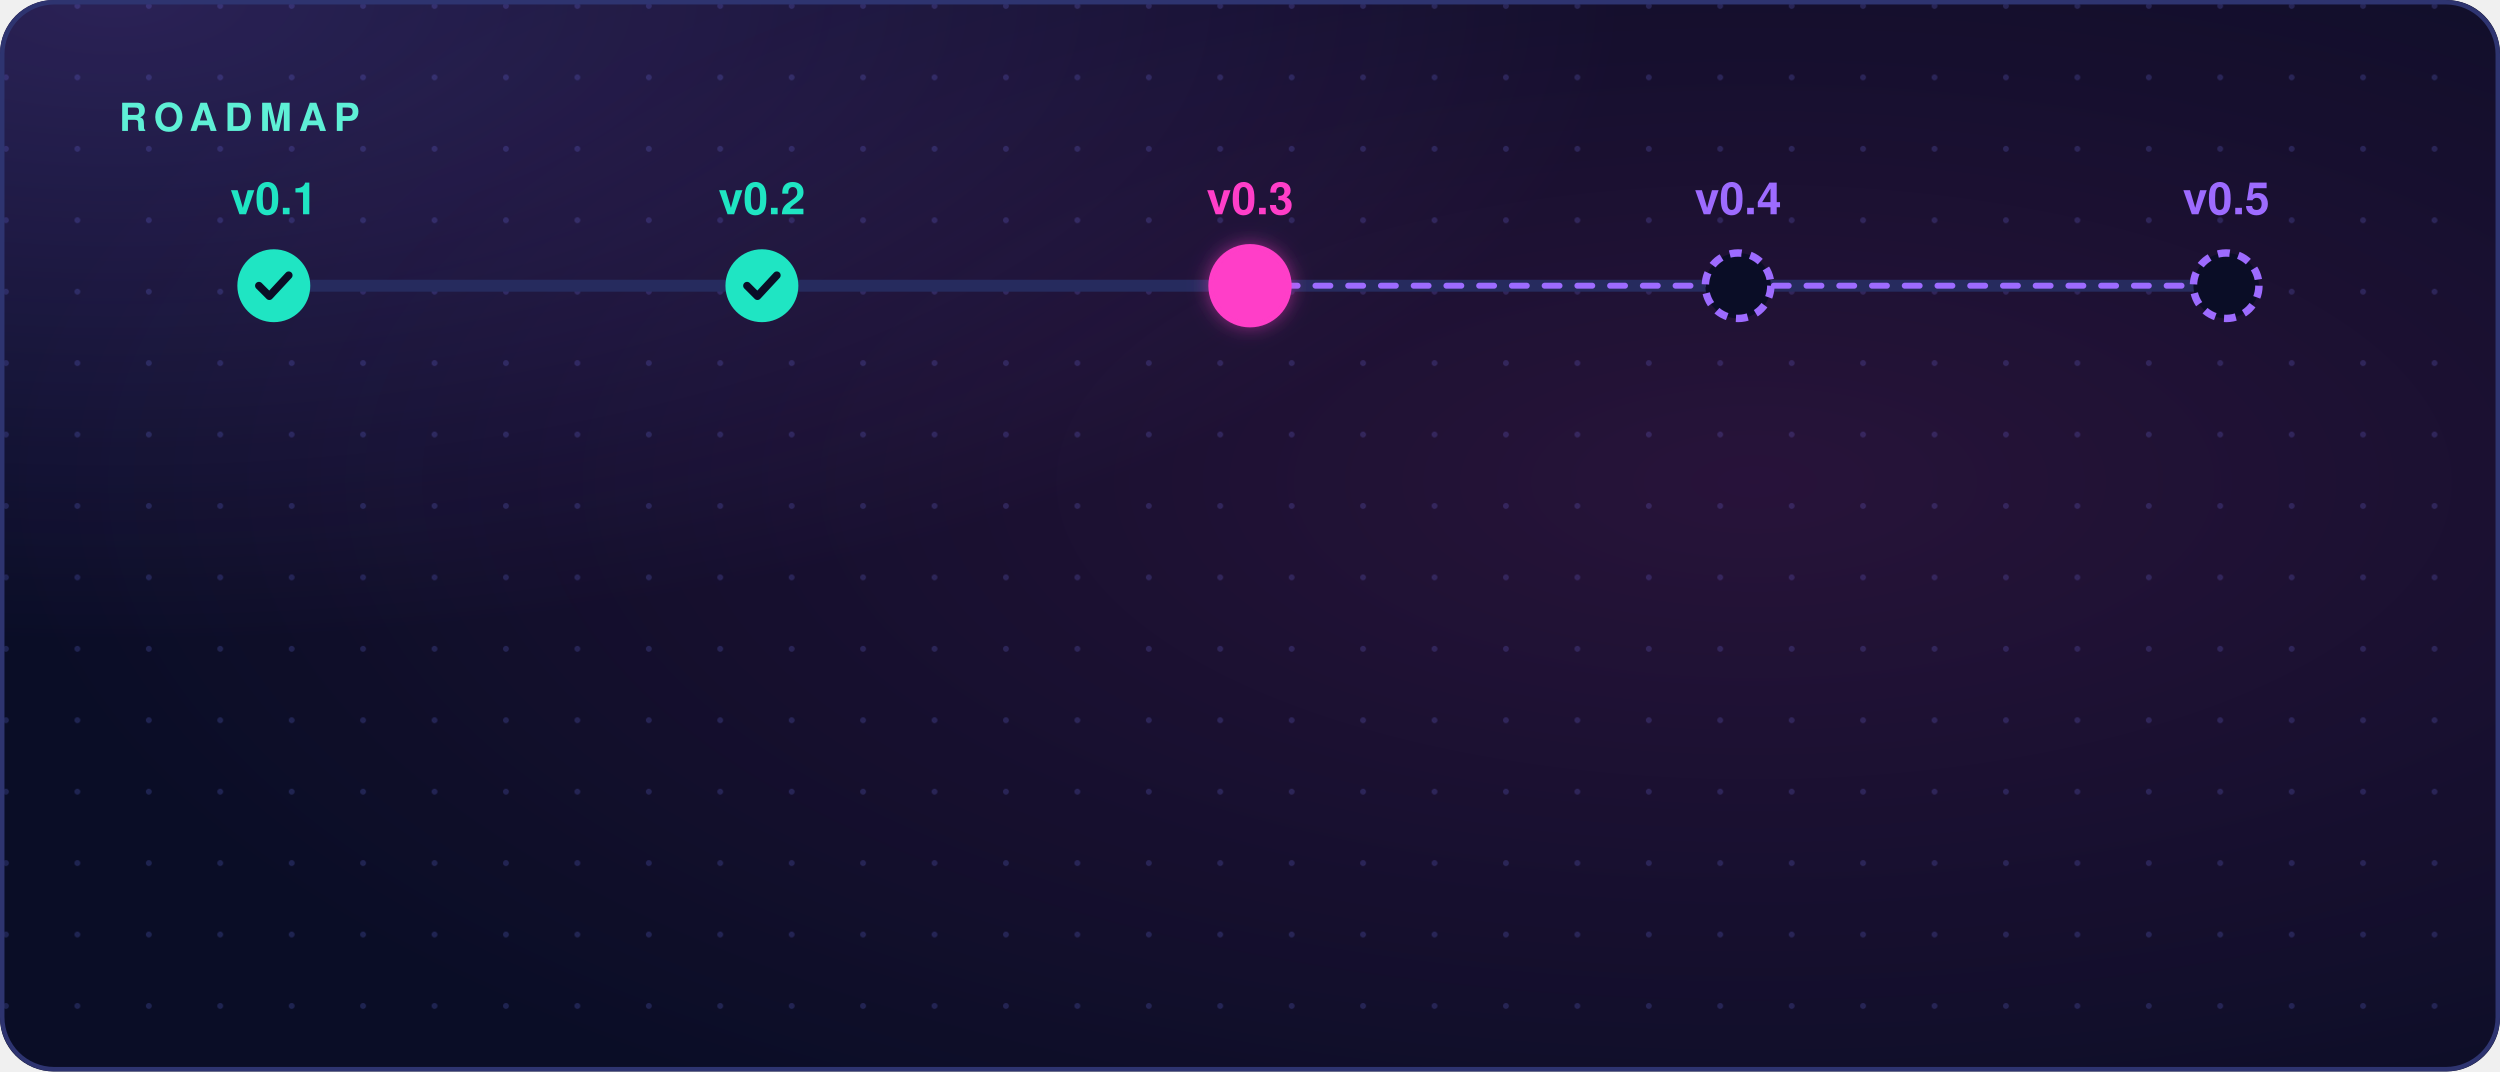
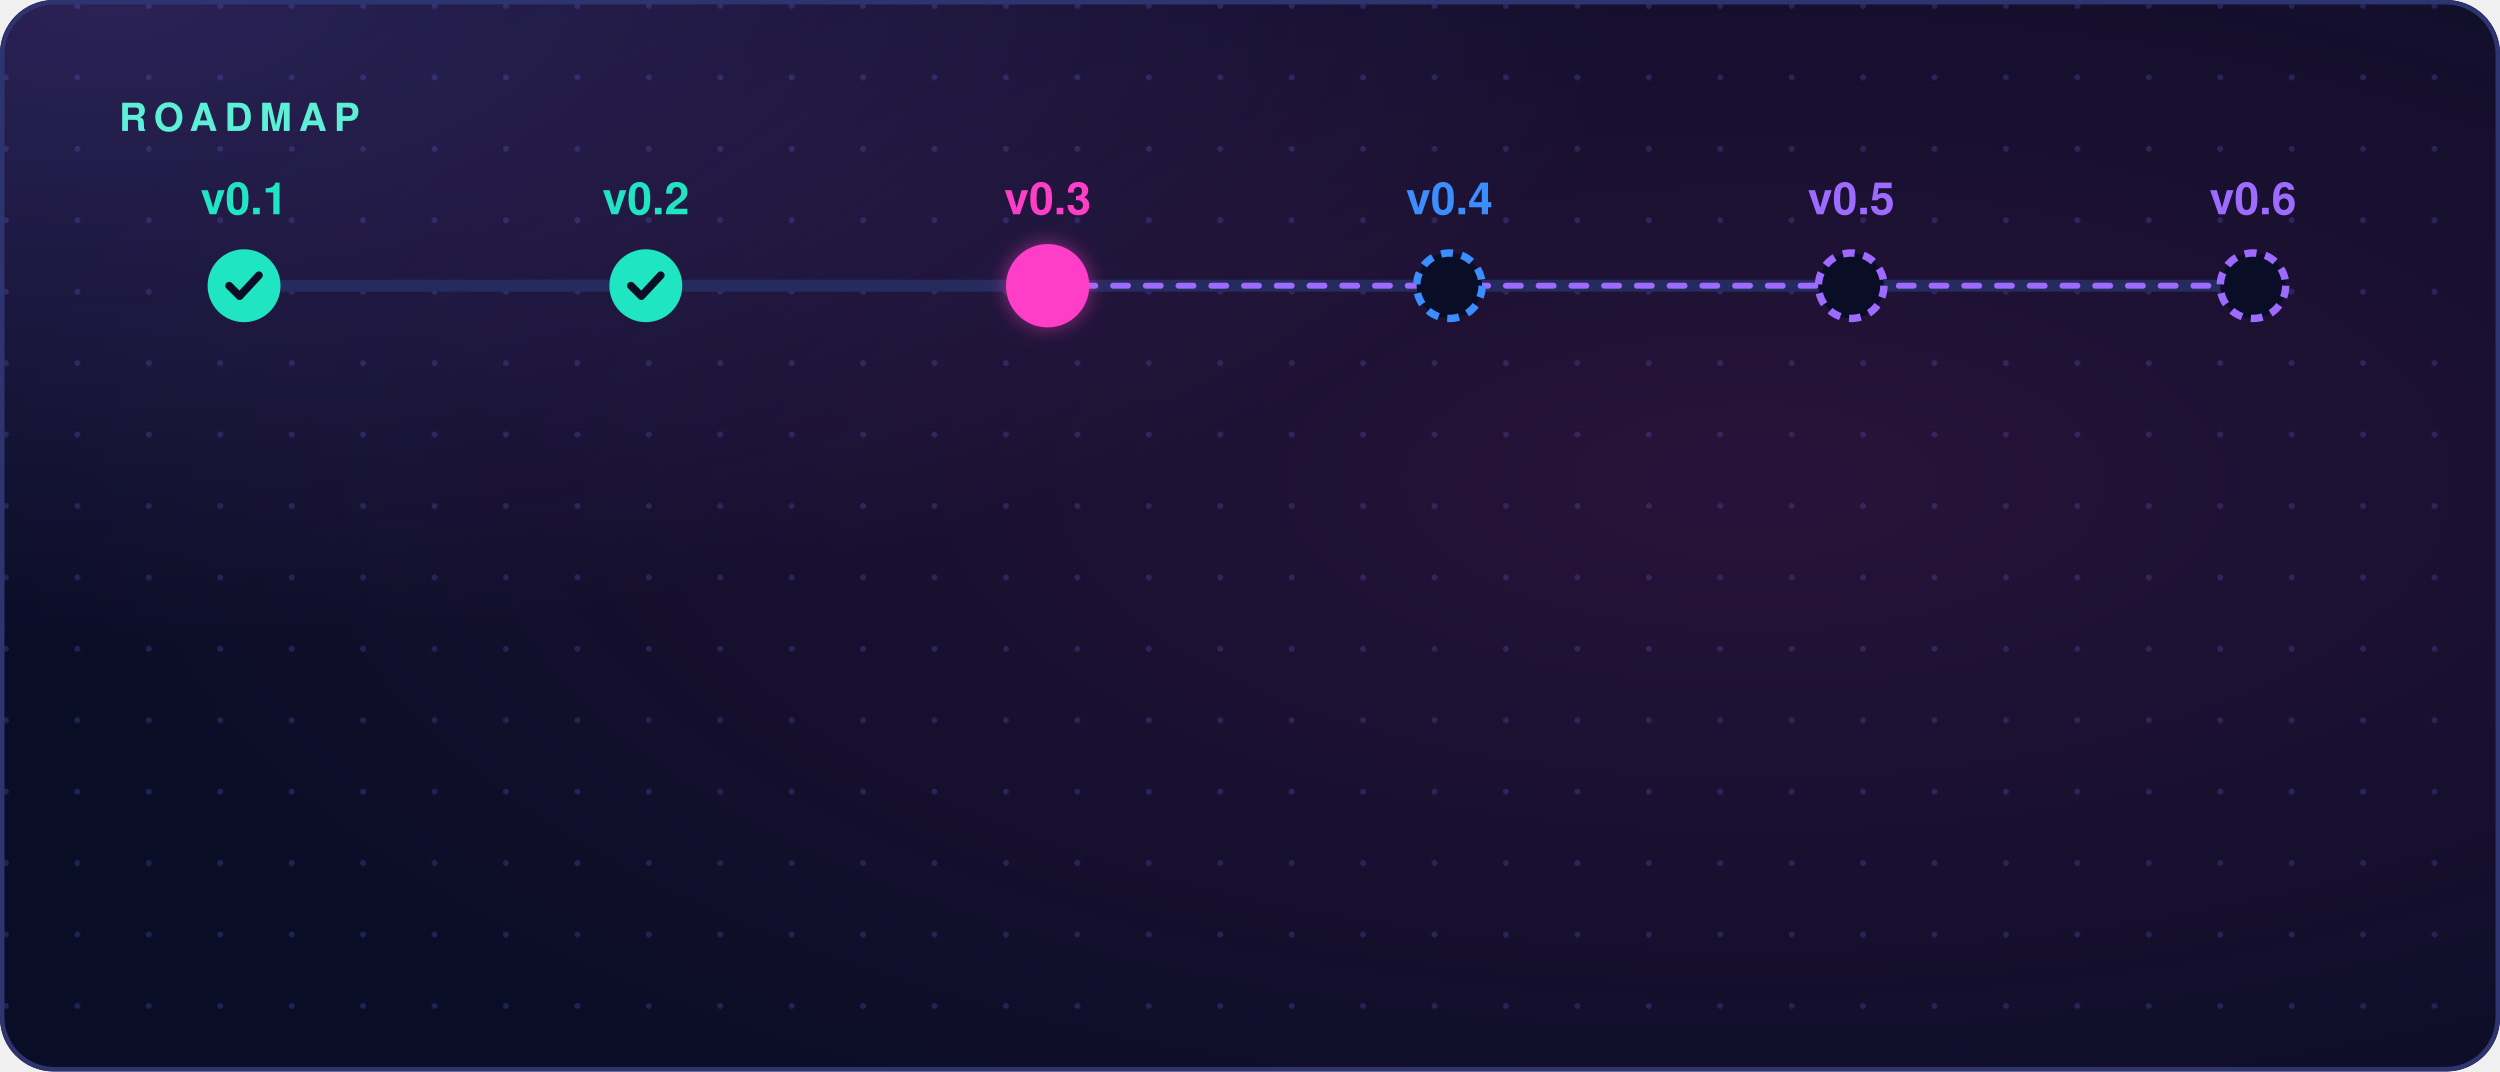
<svg xmlns="http://www.w3.org/2000/svg" viewBox="0 0 840 360" width="840" height="360" role="img" aria-labelledby="t d">
  <defs>
    <radialGradient id="bg" cx="0.7" cy="0.45" r="0.7">
      <stop offset="0" stop-color="#FF3EC8" stop-opacity="0.12" />
      <stop offset="1" stop-color="#FF3EC8" stop-opacity="0" />
    </radialGradient>
    <radialGradient id="bg2" cx="0.05" cy="0.0" r="0.6">
      <stop offset="0" stop-color="#9D6BFF" stop-opacity="0.22" />
      <stop offset="1" stop-color="#9D6BFF" stop-opacity="0" />
    </radialGradient>
    <pattern id="dots" width="24" height="24" patternUnits="userSpaceOnUse">
      <circle cx="2" cy="2" r="1" fill="#1E2350" />
    </pattern>
    <filter id="glow" x="-50%" y="-50%" width="200%" height="200%">
      <feGaussianBlur stdDeviation="3.5" />
    </filter>
    <clipPath id="card">
      <rect width="840" height="360" rx="18" />
    </clipPath>
    <marker id="aT" viewBox="0 0 10 10" refX="9" refY="5" markerWidth="7" markerHeight="7" orient="auto-start-reverse">
      <path d="M0 0 L10 5 L0 10 Z" fill="#1FE5C3" />
    </marker>
    <marker id="aM" viewBox="0 0 10 10" refX="9" refY="5" markerWidth="7" markerHeight="7" orient="auto-start-reverse">
      <path d="M0 0 L10 5 L0 10 Z" fill="#FF3EC8" />
    </marker>
    <marker id="aV" viewBox="0 0 10 10" refX="9" refY="5" markerWidth="7" markerHeight="7" orient="auto-start-reverse">
      <path d="M0 0 L10 5 L0 10 Z" fill="#9D6BFF" />
    </marker>
    <marker id="aB" viewBox="0 0 10 10" refX="9" refY="5" markerWidth="7" markerHeight="7" orient="auto-start-reverse">
      <path d="M0 0 L10 5 L0 10 Z" fill="#3B8EFF" />
    </marker>
    <linearGradient id="prog" x1="0" y1="0" x2="1" y2="0">
      <stop offset="0" stop-color="#1FE5C3" />
      <stop offset="1" stop-color="#FF3EC8" />
    </linearGradient>
  </defs>
  <style>
    text { font-family: ui-sans-serif, -apple-system, "Segoe UI", Helvetica, Arial, sans-serif; }
    .ttl { font-size: 15px; font-weight: 700; fill: #FFFFFF; }
    .sub { font-size: 12px; fill: #B7B3D9; }
    .lbl { font-size: 12px; fill: #CFCBEA; }
    .box { fill: #12163A; stroke-width: 2; }
    .wire { fill: none; stroke-width: 2; stroke-linecap: round; }
    .move { stroke-dasharray: 8 7; animation: run 1.2s linear infinite; }
    .dash { stroke-dasharray: 5 6; animation: run 1.8s linear infinite; }
    @keyframes run { to { stroke-dashoffset: -30; } }
    .pulse { animation: pulse 2.4s ease-in-out infinite; }
    @keyframes pulse { 0%, 100% { opacity: 0.3; } 50% { opacity: 0.95; } }
    .draw { stroke-dasharray: 360; animation: draw 2.6s ease-out forwards; }
    @keyframes draw { from { stroke-dashoffset: 360; } to { stroke-dashoffset: 0; } }
    .ring { transform-box: fill-box; transform-origin: center; animation: ring 2.2s ease-out infinite; }
    @keyframes ring { from { opacity: .9; transform: scale(1); } to { opacity: 0; transform: scale(2.4); } }
    .card { opacity: 0; animation: up .7s ease-out forwards; }
    @keyframes up { from { opacity: 0; transform: translateY(10px); } to { opacity: 1; transform: none; } }
    .chip { font-size: 11.5px; font-weight: 700; letter-spacing: .6px; }
    .b { font-size: 12.5px; fill: #CFCBEA; }
    @media (prefers-reduced-motion: reduce) { * { animation: none !important; } .packet { display: none; } }
  </style>
  <g clip-path="url(#card)">
    <rect width="840" height="360" fill="#0A0D26" />
    <rect width="840" height="360" fill="url(#dots)" />
    <rect width="840" height="360" fill="url(#bg2)" />
    <rect width="840" height="360" fill="url(#bg)" />
    <text x="40" y="44" font-size="13" font-weight="700" letter-spacing="2.4" fill="#5EF0D6">ROADMAP</text>
-     <path d="M92 96 H748" stroke="#262B5E" stroke-width="4" stroke-linecap="round" />
-     <path class="wire dash" d="M420 96 H748" stroke="#9D6BFF" stroke-width="3" />
-     <path class="draw" d="M92 96 H420" stroke="url(#prog)" stroke-width="4" stroke-linecap="round" fill="none" />
-     <circle cx="92" cy="96" r="11" fill="#1FE5C3" stroke="#1FE5C3" stroke-width="2.5" />
-     <path d="M87 96 l3.5 3.5 l6.5 -7" fill="none" stroke="#0A0D26" stroke-width="2.6" stroke-linecap="round" stroke-linejoin="round" />
-     <text x="92" y="72" text-anchor="middle" font-size="15" font-weight="800" fill="#1FE5C3">v0.1</text>
+     <path d="M82 96 H757" stroke="#262B5E" stroke-width="4" stroke-linecap="round" />
+     <path class="wire dash" d="M352 96 H757" stroke="#9D6BFF" stroke-width="3" />
+     <path class="draw" d="M82 96 H352" stroke="url(#prog)" stroke-width="4" stroke-linecap="round" fill="none" />
+     <circle cx="82" cy="96" r="11" fill="#1FE5C3" stroke="#1FE5C3" stroke-width="2.5" />
+     <path d="M77 96 l3.5 3.5 l6.5 -7" fill="none" stroke="#0A0D26" stroke-width="2.6" stroke-linecap="round" stroke-linejoin="round" />
+     <text x="82" y="72" text-anchor="middle" font-size="15" font-weight="800" fill="#1FE5C3">v0.1</text>
    <g class="card" style="animation-delay:0.30s">
-       <rect x="16" y="130" width="152" height="208" rx="14" fill="#12163A" stroke="#1FE5C3" stroke-width="2" />
-       <text x="30" y="160" class="ttl">Foundation</text>
-       <rect x="30" y="172" width="103" height="22" rx="11" fill="#0F3B3A" />
-       <text x="37" y="187" class="chip" fill="#1FE5C3">DONE · 7 NOV</text>
-       <circle cx="34" cy="220" r="3" fill="#1FE5C3" />
-       <text x="44" y="224" class="b">eslogger + rule</text>
-       <text x="44" y="240" class="b">engine</text>
-       <circle cx="34" cy="260" r="3" fill="#1FE5C3" />
-       <text x="44" y="264" class="b">41 macOS rules ·</text>
-       <text x="44" y="280" class="b">YARA</text>
-       <circle cx="34" cy="300" r="3" fill="#1FE5C3" />
-       <text x="44" y="304" class="b">Installer ·</text>
-       <text x="44" y="320" class="b">LaunchDaemon</text>
+       <rect x="20" y="130" width="124" height="208" rx="14" fill="#12163A" stroke="#1FE5C3" stroke-width="2" />
+       <text x="32" y="160" class="ttl" font-size="14">Foundation</text>
+       <rect x="32" y="172" width="98" height="22" rx="11" fill="#0F3B3A" />
+       <text x="38" y="187" class="chip" fill="#1FE5C3">DONE · 7 NOV</text>
+       <circle cx="35" cy="220" r="3" fill="#1FE5C3" />
+       <text x="44" y="224" class="b" font-size="12">eslogger +</text>
+       <text x="44" y="239" class="b" font-size="12">rule engine</text>
+       <circle cx="35" cy="260" r="3" fill="#1FE5C3" />
+       <text x="44" y="264" class="b" font-size="12">41 macOS rules</text>
+       <circle cx="35" cy="300" r="3" fill="#1FE5C3" />
+       <text x="44" y="304" class="b" font-size="12">Installer +</text>
+       <text x="44" y="319" class="b" font-size="12">daemon</text>
    </g>
-     <circle cx="256" cy="96" r="11" fill="#1FE5C3" stroke="#1FE5C3" stroke-width="2.5" />
-     <path d="M251 96 l3.5 3.5 l6.5 -7" fill="none" stroke="#0A0D26" stroke-width="2.6" stroke-linecap="round" stroke-linejoin="round" />
-     <text x="256" y="72" text-anchor="middle" font-size="15" font-weight="800" fill="#1FE5C3">v0.2</text>
+     <circle cx="217" cy="96" r="11" fill="#1FE5C3" stroke="#1FE5C3" stroke-width="2.5" />
+     <path d="M212 96 l3.5 3.5 l6.5 -7" fill="none" stroke="#0A0D26" stroke-width="2.6" stroke-linecap="round" stroke-linejoin="round" />
+     <text x="217" y="72" text-anchor="middle" font-size="15" font-weight="800" fill="#1FE5C3">v0.2</text>
    <g class="card" style="animation-delay:0.55s">
-       <rect x="180" y="130" width="152" height="208" rx="14" fill="#12163A" stroke="#1FE5C3" stroke-width="2" />
-       <text x="194" y="160" class="ttl">Platform</text>
-       <rect x="194" y="172" width="103" height="22" rx="11" fill="#0F3B3A" />
-       <text x="201" y="187" class="chip" fill="#1FE5C3">DONE · 9 NOV</text>
-       <circle cx="198" cy="220" r="3" fill="#1FE5C3" />
-       <text x="208" y="224" class="b">Windows + Linux</text>
-       <text x="208" y="240" class="b">(Sysmon)</text>
-       <circle cx="198" cy="260" r="3" fill="#1FE5C3" />
-       <text x="208" y="264" class="b">Sigma import ·</text>
-       <text x="208" y="280" class="b">network</text>
-       <circle cx="198" cy="300" r="3" fill="#1FE5C3" />
-       <text x="208" y="304" class="b">SIEM · ZAAFElegia ·</text>
-       <text x="208" y="320" class="b">contain</text>
+       <rect x="155" y="130" width="124" height="208" rx="14" fill="#12163A" stroke="#1FE5C3" stroke-width="2" />
+       <text x="167" y="160" class="ttl" font-size="14">Platform</text>
+       <rect x="167" y="172" width="98" height="22" rx="11" fill="#0F3B3A" />
+       <text x="173" y="187" class="chip" fill="#1FE5C3">DONE · 9 NOV</text>
+       <circle cx="170" cy="220" r="3" fill="#1FE5C3" />
+       <text x="179" y="224" class="b" font-size="12">Windows +</text>
+       <text x="179" y="239" class="b" font-size="12">Linux</text>
+       <circle cx="170" cy="260" r="3" fill="#1FE5C3" />
+       <text x="179" y="264" class="b" font-size="12">Sigma ·</text>
+       <text x="179" y="279" class="b" font-size="12">network</text>
+       <circle cx="170" cy="300" r="3" fill="#1FE5C3" />
+       <text x="179" y="304" class="b" font-size="12">SIEM · contain</text>
    </g>
-     <circle class="ring" cx="420" cy="96" r="13" fill="none" stroke="#FF3EC8" stroke-width="2" />
-     <circle cx="420" cy="96" r="13" fill="#FF3EC8" filter="url(#glow)" opacity=".7" />
-     <circle cx="420" cy="96" r="11" fill="#FF3EC8" stroke="#FF3EC8" stroke-width="2.5" />
-     <text x="420" y="72" text-anchor="middle" font-size="15" font-weight="800" fill="#FF3EC8">v0.3</text>
+     <circle class="ring" cx="352" cy="96" r="13" fill="none" stroke="#FF3EC8" stroke-width="2" />
+     <circle cx="352" cy="96" r="13" fill="#FF3EC8" filter="url(#glow)" opacity=".7" />
+     <circle cx="352" cy="96" r="11" fill="#FF3EC8" stroke="#FF3EC8" stroke-width="2.5" />
+     <text x="352" y="72" text-anchor="middle" font-size="15" font-weight="800" fill="#FF3EC8">v0.3</text>
    <g class="card" style="animation-delay:0.80s">
-       <rect x="344" y="130" width="152" height="208" rx="14" fill="#12163A" stroke="#FF3EC8" stroke-width="2" />
-       <text x="358" y="160" class="ttl">Prove it live</text>
-       <rect x="358" y="172" width="95" height="22" rx="11" fill="#3F1240" />
-       <text x="365" y="187" class="chip" fill="#FF3EC8">IN PROGRESS</text>
-       <circle cx="362" cy="220" r="3" fill="#FF3EC8" />
-       <text x="372" y="224" class="b">CI + signed</text>
-       <text x="372" y="240" class="b">provenance</text>
-       <circle cx="362" cy="260" r="3" fill="#FF3EC8" />
-       <text x="372" y="264" class="b">Live tests on</text>
-       <text x="372" y="280" class="b">runners</text>
-       <circle cx="362" cy="300" r="3" fill="#FF3EC8" />
-       <text x="372" y="304" class="b">Atomic Red Team</text>
-       <text x="372" y="320" class="b">proof</text>
+       <rect x="290" y="130" width="124" height="208" rx="14" fill="#12163A" stroke="#FF3EC8" stroke-width="2" />
+       <text x="302" y="160" class="ttl" font-size="14">Prove it live</text>
+       <rect x="302" y="172" width="34" height="22" rx="11" fill="#3F1240" />
+       <text x="308" y="187" class="chip" fill="#FF3EC8">NOW</text>
+       <circle cx="305" cy="220" r="3" fill="#FF3EC8" />
+       <text x="314" y="224" class="b" font-size="12">CI +</text>
+       <text x="314" y="239" class="b" font-size="12">provenance</text>
+       <circle cx="305" cy="260" r="3" fill="#FF3EC8" />
+       <text x="314" y="264" class="b" font-size="12">Live tests on</text>
+       <text x="314" y="279" class="b" font-size="12">runners</text>
+       <circle cx="305" cy="300" r="3" fill="#FF3EC8" />
+       <text x="314" y="304" class="b" font-size="12">Atomic Red</text>
+       <text x="314" y="319" class="b" font-size="12">Team</text>
    </g>
-     <circle cx="584" cy="96" r="11" fill="#0A0D26" stroke="#9D6BFF" stroke-width="2.5" stroke-dasharray="4 3" />
-     <text x="584" y="72" text-anchor="middle" font-size="15" font-weight="800" fill="#9D6BFF">v0.4</text>
+     <circle cx="487" cy="96" r="11" fill="#0A0D26" stroke="#3B8EFF" stroke-width="2.5" stroke-dasharray="4 3" />
+     <text x="487" y="72" text-anchor="middle" font-size="15" font-weight="800" fill="#3B8EFF">v0.4</text>
    <g class="card" style="animation-delay:1.05s">
-       <rect x="508" y="130" width="152" height="208" rx="14" fill="#12163A" stroke="#9D6BFF" stroke-width="1.5" stroke-dasharray="4 3" />
-       <text x="522" y="160" class="ttl">Trust</text>
-       <rect x="522" y="172" width="66" height="22" rx="11" fill="#221F4D" />
-       <text x="529" y="187" class="chip" fill="#9D6BFF">PLANNED</text>
-       <circle cx="526" cy="220" r="3" fill="#9D6BFF" />
-       <text x="536" y="224" class="b">Developer ID</text>
-       <text x="536" y="240" class="b">signing</text>
-       <circle cx="526" cy="260" r="3" fill="#9D6BFF" />
-       <text x="536" y="264" class="b">Notarized package</text>
-       <circle cx="526" cy="300" r="3" fill="#9D6BFF" />
-       <text x="536" y="304" class="b">Needs Apple account</text>
+       <rect x="425" y="130" width="124" height="208" rx="14" fill="#12163A" stroke="#3B8EFF" stroke-width="1.5" stroke-dasharray="4 3" />
+       <text x="437" y="160" class="ttl" font-size="14">Reach</text>
+       <rect x="437" y="172" width="41" height="22" rx="11" fill="#13244D" />
+       <text x="443" y="187" class="chip" fill="#3B8EFF">NEXT</text>
+       <circle cx="440" cy="220" r="3" fill="#3B8EFF" />
+       <text x="449" y="224" class="b" font-size="12">Contain on</text>
+       <text x="449" y="239" class="b" font-size="12">Win/Linux</text>
+       <circle cx="440" cy="260" r="3" fill="#3B8EFF" />
+       <text x="449" y="264" class="b" font-size="12">Linux via eBPF</text>
+       <circle cx="440" cy="300" r="3" fill="#3B8EFF" />
+       <text x="449" y="304" class="b" font-size="12">ZAAFElegia ·</text>
+       <text x="449" y="319" class="b" font-size="12">90+ TTPs</text>
    </g>
-     <circle cx="748" cy="96" r="11" fill="#0A0D26" stroke="#9D6BFF" stroke-width="2.5" stroke-dasharray="4 3" />
-     <text x="748" y="72" text-anchor="middle" font-size="15" font-weight="800" fill="#9D6BFF">v0.5</text>
+     <circle cx="622" cy="96" r="11" fill="#0A0D26" stroke="#9D6BFF" stroke-width="2.5" stroke-dasharray="4 3" />
+     <text x="622" y="72" text-anchor="middle" font-size="15" font-weight="800" fill="#9D6BFF">v0.5</text>
    <g class="card" style="animation-delay:1.30s">
-       <rect x="672" y="130" width="152" height="208" rx="14" fill="#12163A" stroke="#9D6BFF" stroke-width="1.5" stroke-dasharray="4 3" />
-       <text x="686" y="160" class="ttl">Prevent</text>
-       <rect x="686" y="172" width="66" height="22" rx="11" fill="#221F4D" />
-       <text x="693" y="187" class="chip" fill="#9D6BFF">PLANNED</text>
-       <circle cx="690" cy="220" r="3" fill="#9D6BFF" />
-       <text x="700" y="224" class="b">AUTH blocking (ES)</text>
-       <circle cx="690" cy="260" r="3" fill="#9D6BFF" />
-       <text x="700" y="264" class="b">DNS via</text>
-       <text x="700" y="280" class="b">NetworkExtension</text>
-       <circle cx="690" cy="300" r="3" fill="#9D6BFF" />
-       <text x="700" y="304" class="b">Needs Apple</text>
-       <text x="700" y="320" class="b">entitlement</text>
+       <rect x="560" y="130" width="124" height="208" rx="14" fill="#12163A" stroke="#9D6BFF" stroke-width="1.5" stroke-dasharray="4 3" />
+       <text x="572" y="160" class="ttl" font-size="14">Trust</text>
+       <rect x="572" y="172" width="62" height="22" rx="11" fill="#221F4D" />
+       <text x="578" y="187" class="chip" fill="#9D6BFF">PLANNED</text>
+       <circle cx="575" cy="220" r="3" fill="#9D6BFF" />
+       <text x="584" y="224" class="b" font-size="12">Developer ID</text>
+       <text x="584" y="239" class="b" font-size="12">signing</text>
+       <circle cx="575" cy="260" r="3" fill="#9D6BFF" />
+       <text x="584" y="264" class="b" font-size="12">Notarized</text>
+       <text x="584" y="279" class="b" font-size="12">package</text>
+       <circle cx="575" cy="300" r="3" fill="#9D6BFF" />
+       <text x="584" y="304" class="b" font-size="12">Apple account</text>
+     </g>
+     <circle cx="757" cy="96" r="11" fill="#0A0D26" stroke="#9D6BFF" stroke-width="2.5" stroke-dasharray="4 3" />
+     <text x="757" y="72" text-anchor="middle" font-size="15" font-weight="800" fill="#9D6BFF">v0.6</text>
+     <g class="card" style="animation-delay:1.55s">
+       <rect x="695" y="130" width="124" height="208" rx="14" fill="#12163A" stroke="#9D6BFF" stroke-width="1.5" stroke-dasharray="4 3" />
+       <text x="707" y="160" class="ttl" font-size="14">Prevent</text>
+       <rect x="707" y="172" width="62" height="22" rx="11" fill="#221F4D" />
+       <text x="713" y="187" class="chip" fill="#9D6BFF">PLANNED</text>
+       <circle cx="710" cy="220" r="3" fill="#9D6BFF" />
+       <text x="719" y="224" class="b" font-size="12">AUTH blocking</text>
+       <circle cx="710" cy="260" r="3" fill="#9D6BFF" />
+       <text x="719" y="264" class="b" font-size="12">DNS via NetExt</text>
+       <circle cx="710" cy="300" r="3" fill="#9D6BFF" />
+       <text x="719" y="304" class="b" font-size="12">Apple</text>
+       <text x="719" y="319" class="b" font-size="12">entitlement</text>
    </g>
  </g>
  <rect x="0.75" y="0.75" width="838.5" height="358.5" rx="17.5" fill="none" stroke="#2E3470" stroke-width="1.5" />
</svg>
